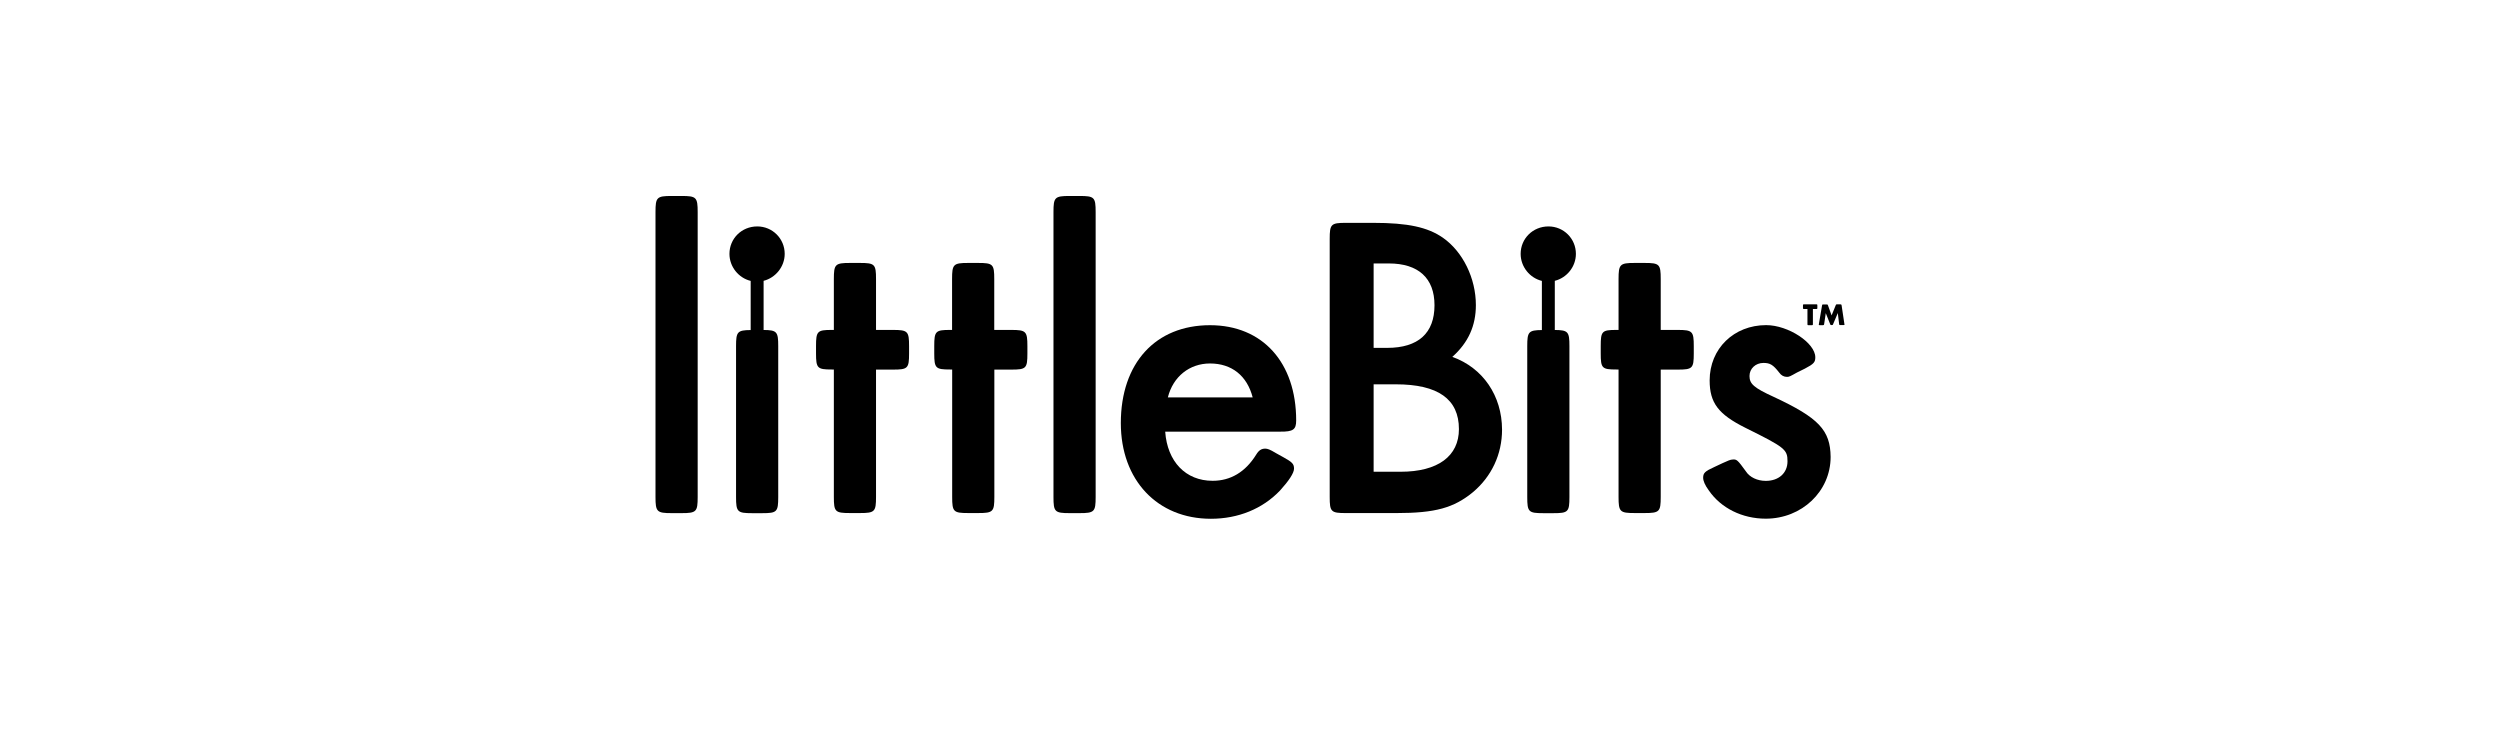
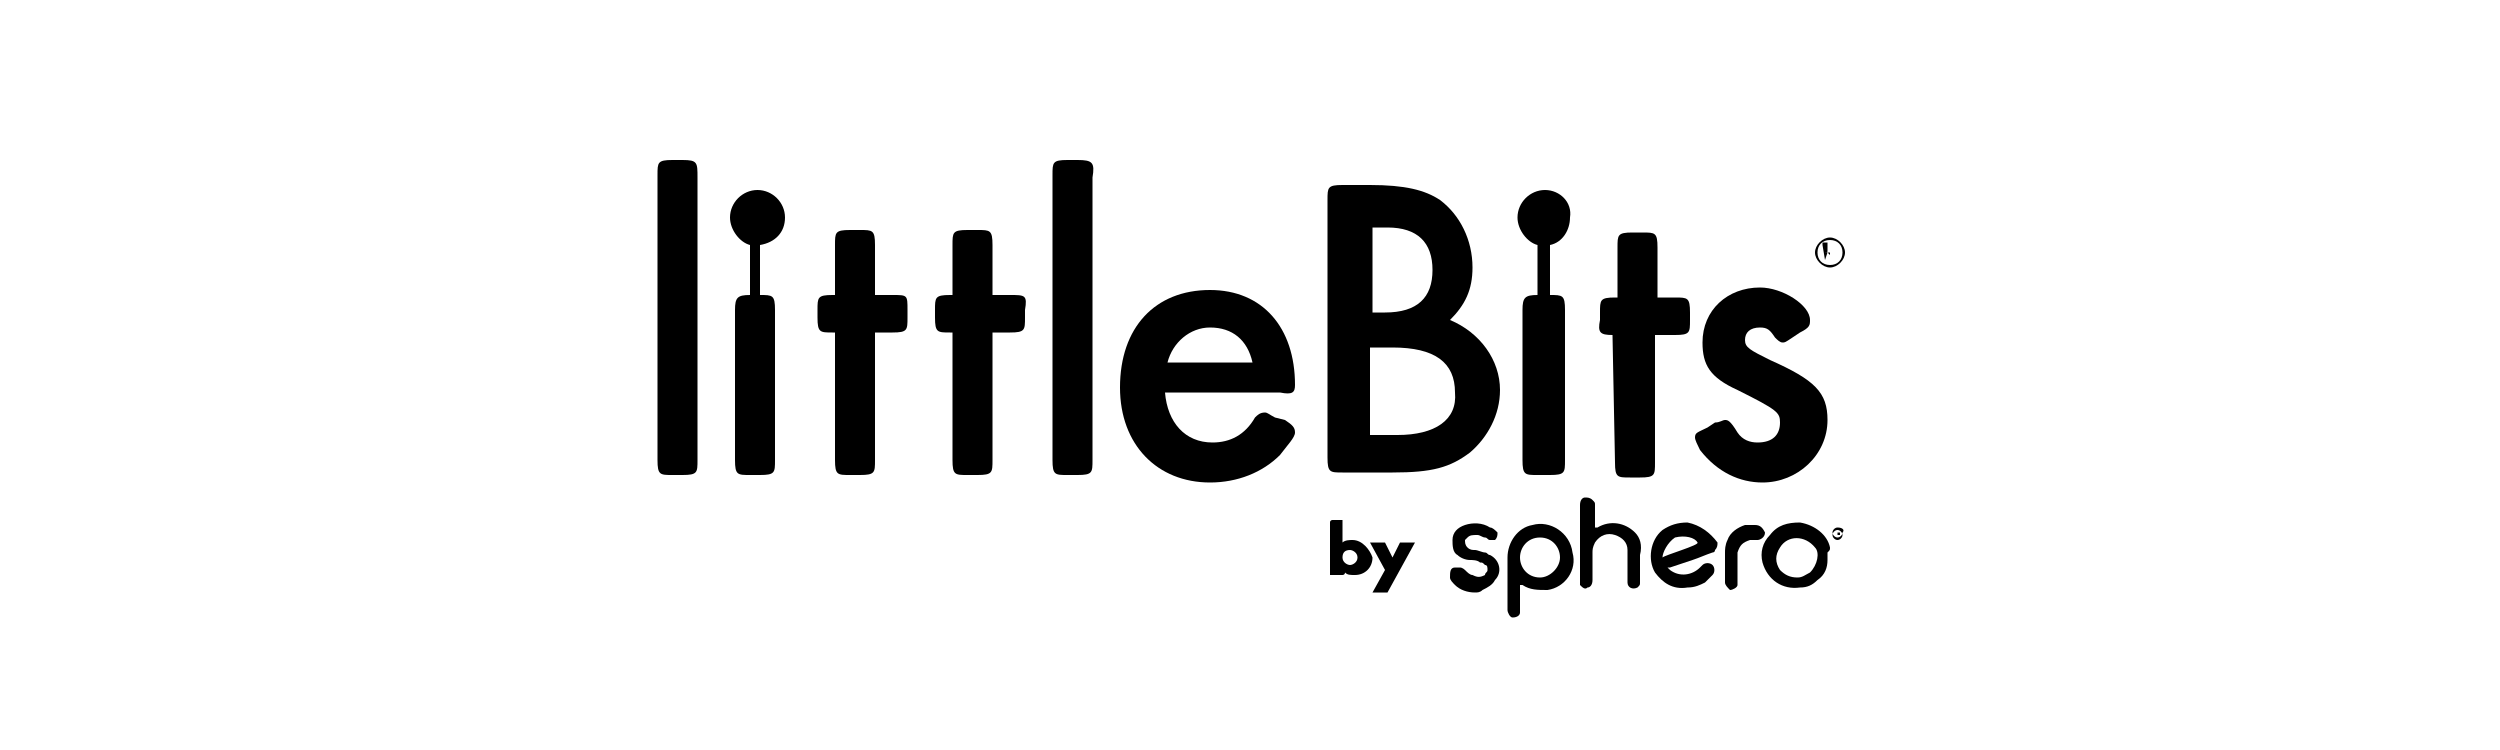
<svg xmlns="http://www.w3.org/2000/svg" version="1.1" id="Layer_1" x="0px" y="0px" viewBox="0 0 100 30" style="enable-background:new 0 0 100 30;" xml:space="preserve">
-   <g id="XMLID_14_">
-     <g id="XMLID_29_">
-       <path id="XMLID_40_" d="M27.263,7.839h-0.399c-0.593,0-0.644,0.054-0.644,0.644v11.398c0,0.589,0.054,0.644,0.644,0.644h0.399    c0.593,0,0.644-0.054,0.644-0.644V8.483C27.907,7.89,27.853,7.839,27.263,7.839" />
-       <path id="XMLID_39_" d="M31.388,10.154c0-0.609-0.489-1.097-1.097-1.097c-0.628,0-1.113,0.489-1.113,1.097    c0,0.52,0.368,0.965,0.849,1.082v1.966c-0.535,0.004-0.585,0.074-0.585,0.644v6.037c0,0.593,0.054,0.644,0.644,0.644h0.399    c0.593,0,0.644-0.05,0.644-0.644v-6.04c0-0.57-0.05-0.64-0.585-0.644v-1.966C31.02,11.112,31.388,10.67,31.388,10.154" />
-       <path id="XMLID_38_" d="M35.719,13.197h-0.678v-2.035c0-0.593-0.05-0.644-0.644-0.644h-0.399c-0.593,0-0.644,0.054-0.644,0.644    v2.035h-0.085c-0.574,0-0.628,0.05-0.628,0.644v0.295c0,0.593,0.054,0.644,0.628,0.644h0.085v5.098    c0,0.593,0.05,0.644,0.644,0.644h0.399c0.593,0,0.644-0.054,0.644-0.644v-5.094h0.678c0.593,0,0.644-0.05,0.644-0.644v-0.295    C36.363,13.252,36.312,13.197,35.719,13.197" />
-       <path id="XMLID_37_" d="M40.449,13.197H39.77v-2.035c0-0.593-0.05-0.644-0.644-0.644h-0.399c-0.593,0-0.644,0.054-0.644,0.644    v2.035h-0.085c-0.574,0-0.628,0.05-0.628,0.644v0.295c0,0.593,0.054,0.644,0.628,0.644h0.089v5.098    c0,0.593,0.05,0.644,0.644,0.644h0.399c0.593,0,0.644-0.054,0.644-0.644v-5.094h0.678c0.593,0,0.644-0.05,0.644-0.644v-0.295    C41.096,13.252,41.042,13.197,40.449,13.197" />
-       <path id="XMLID_36_" d="M43.182,7.839h-0.399c-0.593,0-0.644,0.054-0.644,0.644v11.398c0,0.589,0.05,0.644,0.644,0.644h0.399    c0.593,0,0.644-0.054,0.644-0.644V8.483C43.826,7.89,43.775,7.839,43.182,7.839" />
-       <path id="XMLID_35_" d="M46.714,15.896c0.209-0.834,0.868-1.357,1.687-1.357c0.868,0,1.481,0.489,1.706,1.357H46.714z     M51.847,16.819c0-2.315-1.341-3.811-3.447-3.811c-2.175,0-3.567,1.512-3.567,3.916c0,2.28,1.462,3.827,3.602,3.827    c1.097,0,2.07-0.399,2.768-1.132c0.349-0.384,0.558-0.698,0.558-0.872c0-0.19-0.07-0.26-0.419-0.454l-0.314-0.174    c-0.229-0.14-0.33-0.174-0.419-0.174c-0.155,0-0.26,0.07-0.364,0.244c-0.434,0.698-1.027,1.043-1.741,1.043    c-1.078,0-1.811-0.768-1.896-1.966h4.594C51.727,17.272,51.847,17.183,51.847,16.819" />
-       <path id="XMLID_34_" d="M56.023,18.87h-1.078v-3.497h0.888c1.687,0,2.524,0.589,2.524,1.791    C58.357,18.245,57.519,18.87,56.023,18.87 M54.945,10.538h0.609c1.182,0,1.826,0.589,1.826,1.671c0,1.113-0.644,1.706-1.896,1.706    h-0.539L54.945,10.538L54.945,10.538z M58.093,14.275c0.644-0.574,0.942-1.252,0.942-2.07c0-1.078-0.523-2.14-1.322-2.698    c-0.609-0.419-1.392-0.593-2.784-0.593h-1.097c-0.593,0-0.644,0.054-0.644,0.644v10.321c0,0.589,0.05,0.644,0.644,0.644h2.02    c1.566,0,2.299-0.209,3.063-0.834c0.748-0.628,1.167-1.516,1.167-2.505C60.078,15.826,59.315,14.713,58.093,14.275" />
-       <path id="XMLID_33_" d="M63.036,10.154c0-0.609-0.489-1.097-1.097-1.097c-0.628,0-1.113,0.489-1.113,1.097    c0,0.52,0.368,0.965,0.849,1.082v1.966c-0.535,0.004-0.585,0.074-0.585,0.644v6.037c0,0.593,0.05,0.644,0.644,0.644h0.399    c0.593,0,0.644-0.05,0.644-0.644v-6.04c0-0.57-0.05-0.64-0.585-0.644v-1.966C62.672,11.112,63.036,10.67,63.036,10.154" />
-       <path id="XMLID_32_" d="M67.107,13.197h-0.678v-2.035c0-0.593-0.05-0.644-0.644-0.644h-0.399c-0.589,0-0.644,0.054-0.644,0.644    v2.035h-0.089c-0.574,0-0.624,0.05-0.624,0.644v0.295c0,0.593,0.05,0.644,0.624,0.644h0.089v5.098    c0,0.593,0.054,0.644,0.644,0.644h0.399c0.593,0,0.644-0.054,0.644-0.644v-5.094h0.678c0.593,0,0.644-0.05,0.644-0.644v-0.295    C67.751,13.252,67.701,13.197,67.107,13.197" />
-       <path id="XMLID_31_" d="M70.953,15.877c-0.799-0.364-0.973-0.523-0.973-0.837c0-0.295,0.244-0.523,0.558-0.523    c0.26,0,0.384,0.07,0.628,0.384c0.085,0.12,0.19,0.174,0.314,0.174c0.089,0,0.12-0.019,0.399-0.174l0.314-0.155    c0.364-0.19,0.419-0.26,0.419-0.454c0-0.574-1.078-1.287-1.966-1.287c-1.287,0-2.26,0.938-2.26,2.21    c0,0.903,0.349,1.357,1.427,1.896c1.582,0.783,1.687,0.868,1.687,1.341c0,0.469-0.349,0.783-0.868,0.783    c-0.33,0-0.644-0.14-0.799-0.384c-0.33-0.454-0.364-0.489-0.539-0.469c-0.07,0-0.19,0.05-0.384,0.14l-0.33,0.155    c-0.384,0.174-0.454,0.244-0.454,0.434c0,0.12,0.07,0.295,0.225,0.504c0.489,0.713,1.341,1.132,2.28,1.132    c1.446,0,2.594-1.097,2.594-2.47C73.214,17.202,72.745,16.714,70.953,15.877" />
-       <path id="XMLID_30_" d="M73.117,12.209c-0.008-0.016-0.012-0.023-0.016-0.027c-0.004-0.004-0.016-0.004-0.031-0.004h-0.14    c-0.019,0-0.031,0-0.035,0.004c-0.004,0.004-0.008,0.016-0.012,0.031l-0.128,0.748c0,0.012-0.004,0.019-0.004,0.023    c0,0.008,0.004,0.016,0.008,0.019c0.008,0.004,0.016,0.004,0.031,0.004h0.132c0.016,0,0.027-0.004,0.031-0.008    c0.004-0.004,0.008-0.016,0.012-0.031l0.066-0.442l0.178,0.446c0.008,0.016,0.012,0.023,0.016,0.027s0.016,0.004,0.031,0.004    h0.019c0.016,0,0.027,0,0.031-0.004c0.004-0.004,0.008-0.012,0.016-0.027l0.19-0.45l0.054,0.442    c0.004,0.019,0.008,0.027,0.008,0.031c0.004,0.004,0.016,0.008,0.035,0.008h0.132c0.016,0,0.027,0,0.031-0.004    c0.004-0.004,0.008-0.008,0.008-0.019c0-0.004,0-0.012-0.004-0.019l-0.112-0.748c-0.004-0.016-0.008-0.027-0.012-0.031    c-0.004-0.004-0.016-0.008-0.031-0.008h-0.143c-0.016,0-0.027,0-0.031,0.004c-0.004,0.004-0.008,0.012-0.016,0.027l-0.167,0.411    L73.117,12.209z M72.651,12.36c0.019,0,0.031-0.004,0.035-0.008s0.008-0.016,0.008-0.035v-0.101c0-0.019-0.004-0.031-0.008-0.035    c-0.004-0.004-0.016-0.008-0.035-0.008h-0.489c-0.019,0-0.031,0.004-0.035,0.008c-0.004,0.004-0.008,0.016-0.008,0.035v0.101    c0,0.019,0.004,0.031,0.008,0.035s0.016,0.008,0.035,0.008h0.136v0.605c0,0.019,0.004,0.031,0.008,0.035s0.016,0.008,0.035,0.008    h0.132c0.019,0,0.031-0.004,0.035-0.008s0.008-0.016,0.008-0.035V12.36H72.651z" />
-     </g>
+   <g>
+     <path d="M27.3,6.4h-0.4c-0.6,0-0.6,0.1-0.6,0.6v11.4c0,0.6,0.1,0.6,0.6,0.6h0.4c0.6,0,0.6-0.1,0.6-0.6V7.1   C27.9,6.5,27.9,6.4,27.3,6.4z" />
+     <path d="M31.4,8.7c0-0.6-0.5-1.1-1.1-1.1c-0.6,0-1.1,0.5-1.1,1.1c0,0.5,0.4,1,0.8,1.1v2c-0.5,0-0.6,0.1-0.6,0.6v6   c0,0.6,0.1,0.6,0.6,0.6h0.4c0.6,0,0.6-0.1,0.6-0.6v-6c0-0.6-0.1-0.6-0.6-0.6v-2C31,9.7,31.4,9.3,31.4,8.7z" />
+     <path d="M35.7,11.8H35v-2c0-0.6-0.1-0.6-0.6-0.6H34c-0.6,0-0.6,0.1-0.6,0.6v2h-0.1c-0.6,0-0.6,0.1-0.6,0.6v0.3   c0,0.6,0.1,0.6,0.6,0.6h0.1v5.1c0,0.6,0.1,0.6,0.6,0.6h0.4c0.6,0,0.6-0.1,0.6-0.6v-5.1h0.7c0.6,0,0.6-0.1,0.6-0.6v-0.3   C36.3,11.8,36.3,11.8,35.7,11.8z" />
+     <path d="M40.4,11.8h-0.7v-2c0-0.6-0.1-0.6-0.6-0.6h-0.4c-0.6,0-0.6,0.1-0.6,0.6v2H38c-0.6,0-0.6,0.1-0.6,0.6v0.3   c0,0.6,0.1,0.6,0.6,0.6h0.1v5.1c0,0.6,0.1,0.6,0.6,0.6h0.4c0.6,0,0.6-0.1,0.6-0.6v-5.1h0.7c0.6,0,0.6-0.1,0.6-0.6v-0.3   C41.1,11.8,41,11.8,40.4,11.8z" />
+     <path d="M43.1,6.4h-0.4c-0.6,0-0.6,0.1-0.6,0.6v11.4c0,0.6,0.1,0.6,0.6,0.6h0.4c0.6,0,0.6-0.1,0.6-0.6V7.1   C43.8,6.5,43.7,6.4,43.1,6.4z" />
+     <path d="M51.8,15.4c0-2.3-1.3-3.8-3.4-3.8c-2.2,0-3.6,1.5-3.6,3.9c0,2.3,1.5,3.8,3.6,3.8c1.1,0,2.1-0.4,2.8-1.1   c0.3-0.4,0.6-0.7,0.6-0.9c0-0.2-0.1-0.3-0.4-0.5L51,16.7c-0.2-0.1-0.3-0.2-0.4-0.2c-0.2,0-0.3,0.1-0.4,0.2c-0.4,0.7-1,1-1.7,1   c-1.1,0-1.8-0.8-1.9-2h4.6C51.7,15.8,51.8,15.7,51.8,15.4z M46.7,14.5c0.2-0.8,0.9-1.4,1.7-1.4c0.9,0,1.5,0.5,1.7,1.4H46.7z" />
+     <path d="M58,12.8c0.6-0.6,0.9-1.2,0.9-2.1c0-1.1-0.5-2.1-1.3-2.7c-0.6-0.4-1.4-0.6-2.8-0.6h-1.1c-0.6,0-0.6,0.1-0.6,0.6v10.3   c0,0.6,0.1,0.6,0.6,0.6h2c1.6,0,2.3-0.2,3.1-0.8c0.7-0.6,1.2-1.5,1.2-2.5C60,14.4,59.2,13.3,58,12.8z M54.9,9.1h0.6   c1.2,0,1.8,0.6,1.8,1.7c0,1.1-0.6,1.7-1.9,1.7h-0.5V9.1z M55.9,17.4h-1.1v-3.5h0.9c1.7,0,2.5,0.6,2.5,1.8   C58.3,16.8,57.4,17.4,55.9,17.4z" />
+     <path d="M61.8,7.6c-0.6,0-1.1,0.5-1.1,1.1c0,0.5,0.4,1,0.8,1.1v2c-0.5,0-0.6,0.1-0.6,0.6v6c0,0.6,0.1,0.6,0.6,0.6H62   c0.6,0,0.6-0.1,0.6-0.6v-6c0-0.6-0.1-0.6-0.6-0.6v-2c0.5-0.1,0.8-0.6,0.8-1.1C62.9,8.1,62.4,7.6,61.8,7.6z" />
+     <path d="M64.5,13.4L64.5,13.4l0.1,5.1c0,0.6,0.1,0.6,0.6,0.6h0.4c0.6,0,0.6-0.1,0.6-0.6v-5.1H67c0.6,0,0.6-0.1,0.6-0.6v-0.3   c0-0.6-0.1-0.6-0.6-0.6h-0.7v-2c0-0.6-0.1-0.6-0.6-0.6h-0.4c-0.6,0-0.6,0.1-0.6,0.6v2h-0.1c-0.6,0-0.6,0.1-0.6,0.6v0.3   C63.9,13.3,64,13.4,64.5,13.4z" />
+     <path d="M70.5,19.3c1.4,0,2.6-1.1,2.6-2.5c0-1.1-0.5-1.6-2.3-2.4c-0.8-0.4-1-0.5-1-0.8c0-0.3,0.2-0.5,0.6-0.5   c0.3,0,0.4,0.1,0.6,0.4c0.1,0.1,0.2,0.2,0.3,0.2c0.1,0,0.1,0,0.4-0.2l0.3-0.2c0.4-0.2,0.4-0.3,0.4-0.5c0-0.6-1.1-1.3-2-1.3   c-1.3,0-2.3,0.9-2.3,2.2c0,0.9,0.3,1.4,1.4,1.9c1.6,0.8,1.7,0.9,1.7,1.3c0,0.5-0.3,0.8-0.9,0.8c-0.3,0-0.6-0.1-0.8-0.4   c-0.3-0.5-0.4-0.5-0.5-0.5c-0.1,0-0.2,0.1-0.4,0.1l-0.3,0.2c-0.4,0.2-0.5,0.2-0.5,0.4c0,0.1,0.1,0.3,0.2,0.5   C68.7,18.9,69.6,19.3,70.5,19.3z" />
+     <path d="M73,10.4C73,10.4,73.1,10.4,73,10.4C73.1,10.4,73.1,10.4,73,10.4l0.1-0.3h0c0,0,0,0,0.1,0s0,0,0,0c0,0,0,0,0,0.1l0,0.1   c0,0,0,0,0,0c0,0,0,0,0,0c0,0,0,0,0,0c0,0,0,0,0,0c0,0,0,0,0,0c0,0,0,0,0,0c0,0,0,0,0,0c0,0,0,0,0-0.1c0,0,0,0-0.1-0.1   c0,0,0,0-0.1,0c0.1,0,0.1,0,0.1-0.1c0,0,0-0.1,0-0.1c0,0,0,0,0-0.1c0,0,0,0,0-0.1c0,0,0,0,0,0c0,0,0,0-0.1,0c0,0,0,0-0.1,0H73   c0,0,0,0-0.1,0c0,0,0,0,0,0.1L73,10.4C73,10.4,73,10.4,73,10.4C73,10.4,73,10.4,73,10.4z M73.1,9.9h0.1c0,0,0.1,0,0.1,0   c0,0,0,0,0,0c0,0,0,0,0,0c0,0,0,0,0,0c0,0,0,0,0,0c0,0,0,0-0.1,0h-0.1V9.9z" />
+     <path d="M73.2,10.7c0.3,0,0.6-0.3,0.6-0.6c0-0.3-0.3-0.6-0.6-0.6c-0.3,0-0.6,0.3-0.6,0.6C72.6,10.4,72.9,10.7,73.2,10.7z M73.2,9.6   c0.3,0,0.5,0.2,0.5,0.5s-0.2,0.5-0.5,0.5c-0.3,0-0.5-0.2-0.5-0.5S72.9,9.6,73.2,9.6z" />
+     <path d="M73.2,21.9c-0.1-0.5-0.6-0.9-1.2-1c-0.5,0-0.9,0.1-1.2,0.5c-0.3,0.3-0.4,0.7-0.3,1.1c0.2,0.7,0.8,1.1,1.5,1   c0.3,0,0.5-0.1,0.7-0.3c0.3-0.2,0.4-0.5,0.4-0.8c0,0,0,0,0,0c0-0.1,0-0.2,0-0.3c0,0,0,0,0,0C73.2,22,73.2,22,73.2,21.9z M72.4,22.9   c-0.2,0.1-0.3,0.2-0.5,0.2c-0.3,0-0.5-0.1-0.7-0.3c-0.2-0.3-0.2-0.6,0-0.9c0.3-0.5,1-0.5,1.4,0C72.8,22.1,72.7,22.6,72.4,22.9z" />
+     <path d="M61.3,21c-0.6,0.1-1,0.7-1,1.3c0,0.7,0,1.4,0,2.1c0,0.1,0.1,0.3,0.2,0.3c0.2,0,0.3-0.1,0.3-0.2c0,0,0-0.1,0-0.1   c0-0.3,0-0.6,0-0.9c0,0,0-0.1,0-0.1c0,0,0,0,0,0c0,0,0,0,0.1,0c0.3,0.2,0.6,0.2,1,0.2c0.7-0.1,1.2-0.8,1-1.5   C62.8,21.3,62,20.8,61.3,21z M61.6,23.1c-0.5,0-0.8-0.4-0.8-0.8c0-0.4,0.3-0.8,0.8-0.8c0.5,0,0.8,0.4,0.8,0.8   C62.4,22.7,62,23.1,61.6,23.1z" />
+     <path d="M67.5,20.9c-0.4,0-0.7,0.1-1,0.3c-0.5,0.4-0.6,1.2-0.3,1.7c0.3,0.4,0.7,0.7,1.3,0.6c0.3,0,0.5-0.1,0.7-0.2   c0.1-0.1,0.2-0.2,0.3-0.3c0.1-0.1,0.1-0.3,0-0.4c-0.1-0.1-0.3-0.1-0.4,0c0,0,0,0-0.1,0.1c-0.3,0.3-0.8,0.4-1.2,0.1   c0,0-0.1-0.1-0.1-0.1c0,0,0,0,0.1,0c0.3-0.1,0.6-0.2,0.9-0.3c0.3-0.1,0.5-0.2,0.8-0.3c0,0,0.1,0,0.1-0.1c0.1-0.1,0.1-0.2,0.1-0.3   C68.4,21.3,68,21,67.5,20.9z M66.5,22.3c0-0.2,0.2-0.6,0.5-0.8c0.4-0.1,0.8,0,0.9,0.2C68,21.8,66.6,22.2,66.5,22.3z" />
+     <path d="M65.4,21.3c-0.4-0.4-1-0.5-1.5-0.2c0,0,0,0-0.1,0c0,0,0,0,0-0.1c0-0.3,0-0.6,0-0.8c0-0.1,0-0.1-0.1-0.2   c-0.1-0.1-0.2-0.1-0.3-0.1c-0.1,0-0.2,0.1-0.2,0.3c0,0.2,0,0.5,0,0.7c0,0.8,0,1.5,0,2.3c0,0.1,0,0.1,0,0.2c0.1,0.1,0.2,0.2,0.3,0.1   c0.1,0,0.2-0.1,0.2-0.3c0-0.4,0-0.7,0-1.1c0-0.1,0-0.2,0.1-0.4c0.2-0.3,0.5-0.4,0.8-0.3c0.3,0.1,0.5,0.3,0.5,0.6c0,0.1,0,0.2,0,0.3   c0,0.3,0,0.6,0,1c0,0.2,0.2,0.3,0.4,0.2c0.1-0.1,0.1-0.1,0.1-0.2c0-0.4,0-0.8,0-1.1C65.7,21.8,65.6,21.5,65.4,21.3z" />
+     <path d="M59.6,22.2c-0.1,0-0.1-0.1-0.2-0.1c-0.1,0-0.3-0.1-0.4-0.1c-0.1,0-0.2,0-0.3-0.1c-0.1-0.1-0.1-0.2-0.1-0.3   c0,0,0.1-0.1,0.1-0.1c0.1-0.1,0.2-0.1,0.4-0.1c0.1,0,0.2,0.1,0.3,0.1c0.1,0,0.1,0.1,0.2,0.1c0.1,0,0.1,0,0.2,0   c0.1-0.1,0.1-0.2,0.1-0.3c-0.1-0.1-0.2-0.2-0.3-0.2c-0.3-0.2-0.7-0.2-1-0.1c-0.3,0.1-0.5,0.3-0.5,0.6c0,0.2,0,0.5,0.2,0.6   c0.1,0.1,0.3,0.2,0.5,0.2c0.1,0,0.3,0,0.4,0.1c0.1,0,0.1,0,0.2,0.1c0.1,0,0.1,0.1,0.1,0.2c0,0.1-0.1,0.1-0.1,0.2   c-0.2,0.1-0.3,0.1-0.5,0c-0.1,0-0.2-0.1-0.3-0.2c0,0-0.1-0.1-0.2-0.1c-0.1,0-0.1,0-0.2,0c-0.2,0-0.2,0.2-0.2,0.4   c0,0.1,0.1,0.2,0.2,0.3c0.2,0.2,0.5,0.3,0.8,0.3c0.1,0,0.2,0,0.3-0.1c0.2-0.1,0.4-0.2,0.5-0.4C60.1,22.9,60,22.4,59.6,22.2z" />
+     <path d="M70.2,21c-0.1,0-0.3,0-0.4,0c-0.3,0.1-0.6,0.3-0.7,0.6c-0.1,0.2-0.1,0.4-0.1,0.5c0,0.2,0,0.4,0,0.6c0,0,0,0,0,0   c0,0.2,0,0.4,0,0.6c0,0.1,0.1,0.2,0.2,0.3c0.1,0,0.3-0.1,0.3-0.2c0,0,0-0.1,0-0.1c0-0.3,0-0.6,0-0.9c0-0.1,0-0.2,0-0.3   c0.1-0.3,0.2-0.4,0.5-0.5c0.1,0,0.2,0,0.3,0c0.1,0,0.3-0.1,0.3-0.3C70.5,21.1,70.4,21,70.2,21z" />
+     <path d="M73.6,21.4C73.6,21.4,73.6,21.4,73.6,21.4C73.6,21.4,73.6,21.4,73.6,21.4C73.6,21.4,73.6,21.4,73.6,21.4c0-0.1,0-0.1,0-0.1   c0,0,0,0,0,0c0,0,0,0,0,0c0,0,0,0,0,0c0,0,0,0,0,0c0,0,0,0,0,0h-0.1c0,0,0,0,0,0c0,0,0,0,0,0v0.2c0,0,0,0,0,0c0,0,0,0,0,0   c0,0,0,0,0,0c0,0,0,0,0,0v-0.1h0C73.5,21.4,73.5,21.4,73.6,21.4C73.5,21.4,73.5,21.4,73.6,21.4C73.5,21.4,73.6,21.4,73.6,21.4   L73.6,21.4C73.6,21.5,73.6,21.5,73.6,21.4C73.6,21.5,73.6,21.5,73.6,21.4C73.6,21.5,73.6,21.5,73.6,21.4   C73.6,21.5,73.6,21.5,73.6,21.4C73.6,21.5,73.6,21.5,73.6,21.4C73.6,21.5,73.6,21.5,73.6,21.4C73.6,21.5,73.6,21.5,73.6,21.4   C73.6,21.4,73.6,21.4,73.6,21.4z M73.6,21.3C73.6,21.3,73.5,21.3,73.6,21.3L73.6,21.3L73.6,21.3L73.6,21.3   C73.5,21.3,73.6,21.3,73.6,21.3C73.6,21.3,73.6,21.3,73.6,21.3C73.6,21.3,73.6,21.3,73.6,21.3C73.6,21.3,73.6,21.3,73.6,21.3   C73.6,21.3,73.6,21.3,73.6,21.3z" />
+     <path d="M73.5,21.1c-0.1,0-0.2,0.1-0.2,0.2c0,0.1,0.1,0.2,0.2,0.2c0.1,0,0.2-0.1,0.2-0.2C73.8,21.2,73.7,21.1,73.5,21.1z    M73.5,21.6c-0.1,0-0.2-0.1-0.2-0.2c0-0.1,0.1-0.2,0.2-0.2c0.1,0,0.2,0.1,0.2,0.2C73.7,21.5,73.6,21.6,73.5,21.6z" />
+     <path d="M54.1,21.6c-0.1,0-0.3,0-0.4,0.1v-0.9c0,0,0,0,0,0c0,0,0,0,0,0c0,0,0,0,0,0h-0.4h0c0,0-0.1,0-0.1,0.1V23c0,0,0,0,0,0   c0,0,0,0,0.1,0h0.4c0,0,0.1,0,0.1-0.1v0v0c0.1,0.1,0.2,0.1,0.4,0.1c0.4,0,0.7-0.3,0.7-0.7C54.8,22,54.5,21.6,54.1,21.6z M54,22.6   c-0.1,0-0.3-0.1-0.3-0.3s0.1-0.3,0.3-0.3c0.1,0,0.3,0.1,0.3,0.3S54.1,22.6,54,22.6z" />
+     <polygon points="55.7,22.3 55.4,21.7 54.8,21.7 55.4,22.8 54.9,23.7 55.5,23.7 56.6,21.7 56,21.7  " />
  </g>
</svg>
